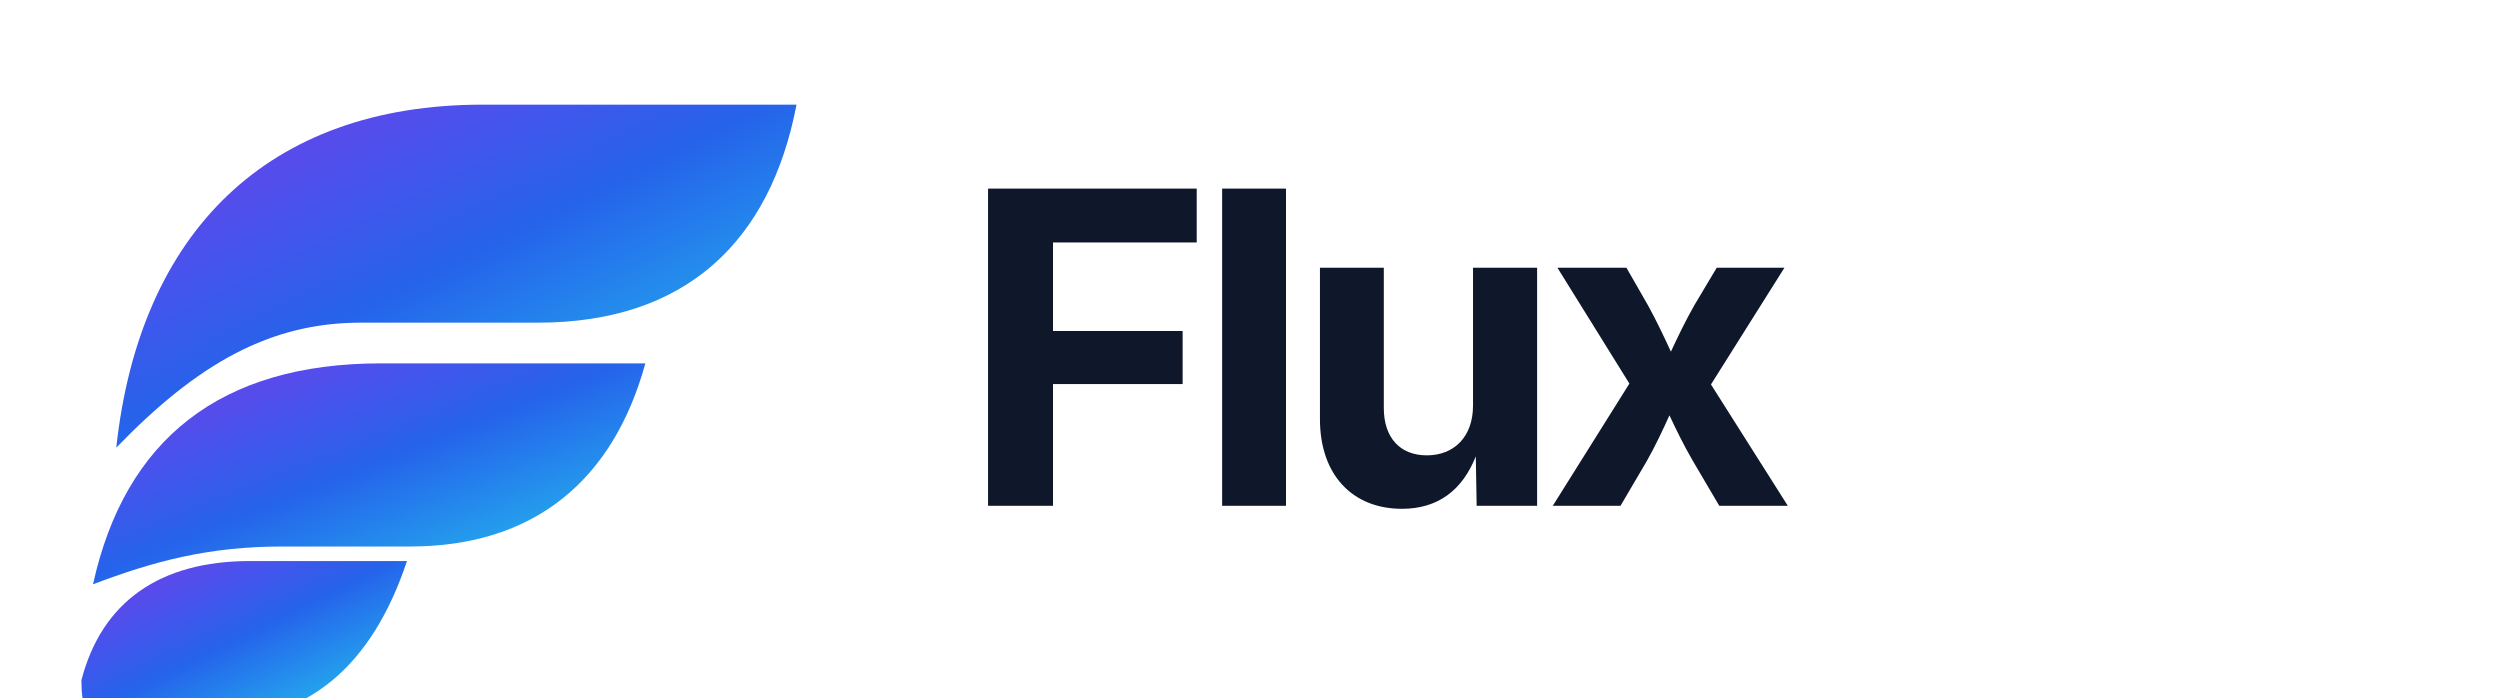
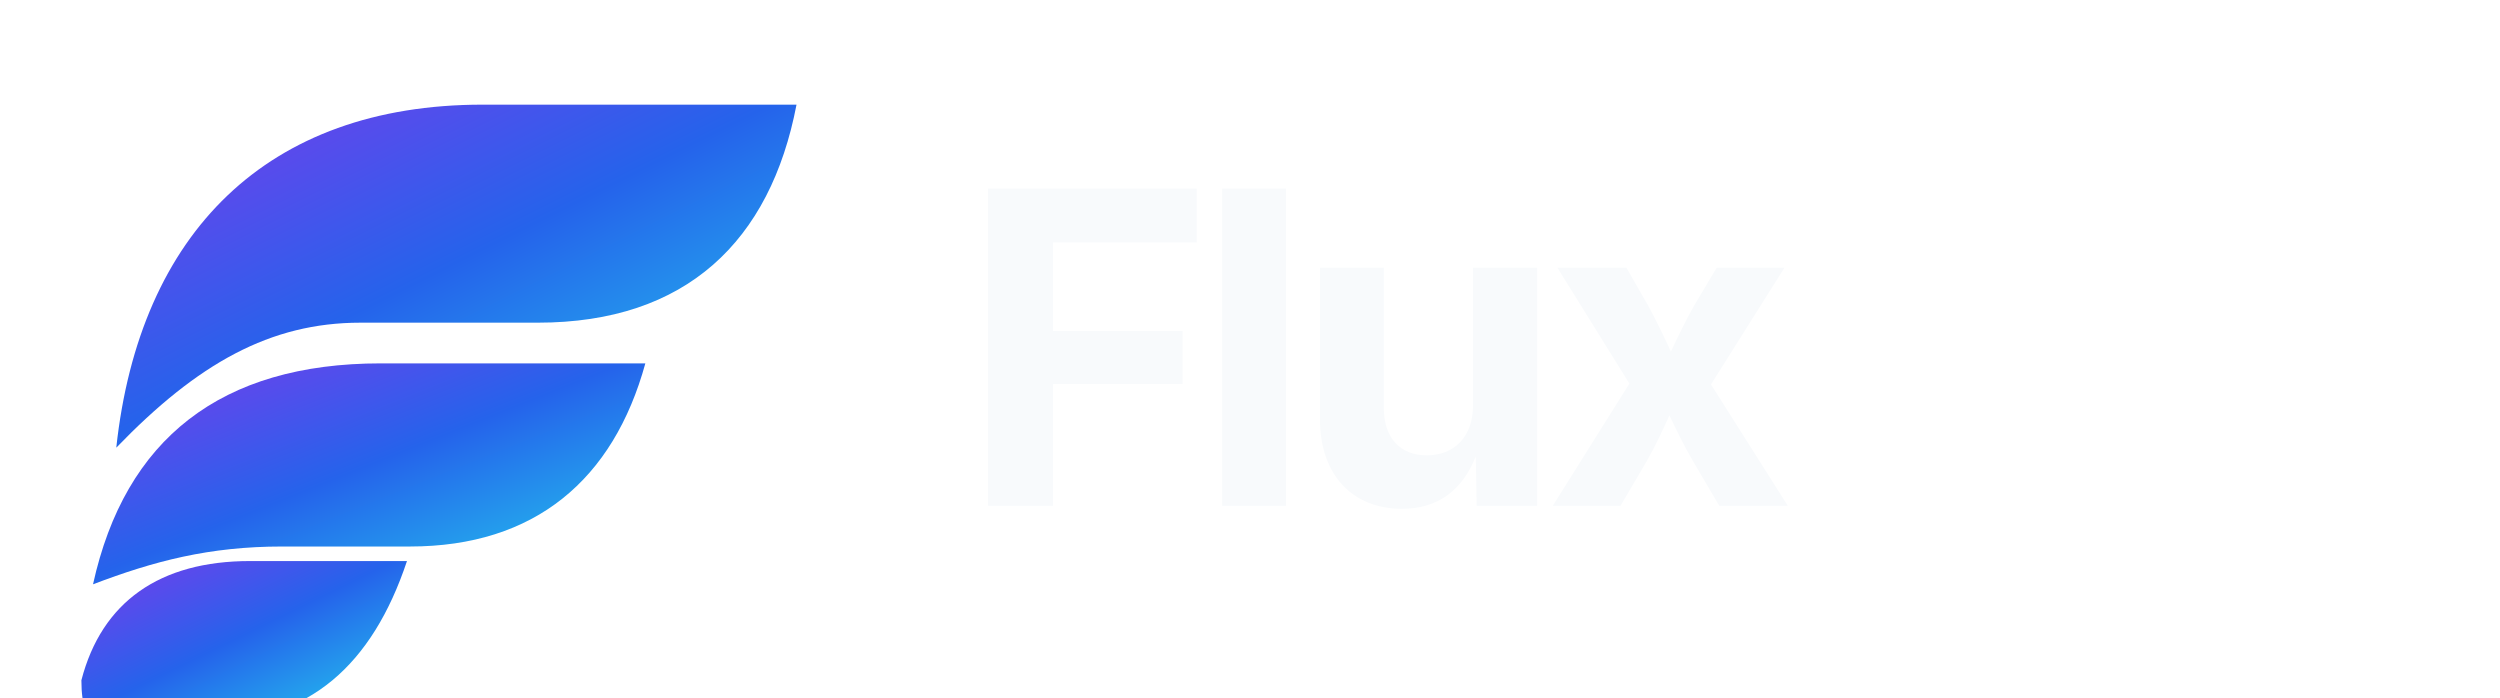
<svg xmlns="http://www.w3.org/2000/svg" viewBox="0 0 860 240" role="img" aria-labelledby="title desc">
  <defs>
    <linearGradient id="flow" x1="0" y1="0" x2="1" y2="1">
      <stop offset="0" stop-color="#7C3AED" />
      <stop offset="0.48" stop-color="#2563EB" />
      <stop offset="1" stop-color="#22D3EE" />
    </linearGradient>
-     <style>
-       .wordmark { fill: #0F172A; }
-       @media (prefers-color-scheme: dark) {
-         .wordmark { fill: #F8FAFC; }
-       }
-     </style>
  </defs>
  <g transform="translate(28 28)" fill="url(#flow)">
    <path d="M12 126C20 52 64 8 138 8h108c-9 47-38 75-89 75h-61c-31 0-56 14-84 43Z" />
    <path d="M4 173c11-50 44-76 99-76h91c-11 40-38 63-81 63H69c-25 0-44 5-65 13Z" />
    <path d="M0 206c7-27 27-41 58-41h54c-12 36-34 55-67 55H5c-3 0-5-5-5-14Z" />
  </g>
-   <text class="wordmark" x="330" y="174" font-family="Inter, ui-sans-serif, system-ui, -apple-system, BlinkMacSystemFont, Segoe UI, sans-serif" font-size="150" font-weight="750" letter-spacing="-7">Flux</text>
+   <text x="330" y="174" fill="#F8FAFC" font-family="Inter, ui-sans-serif, system-ui, -apple-system, BlinkMacSystemFont, Segoe UI, sans-serif" font-size="150" font-weight="750" letter-spacing="-7">Flux</text>
</svg>
